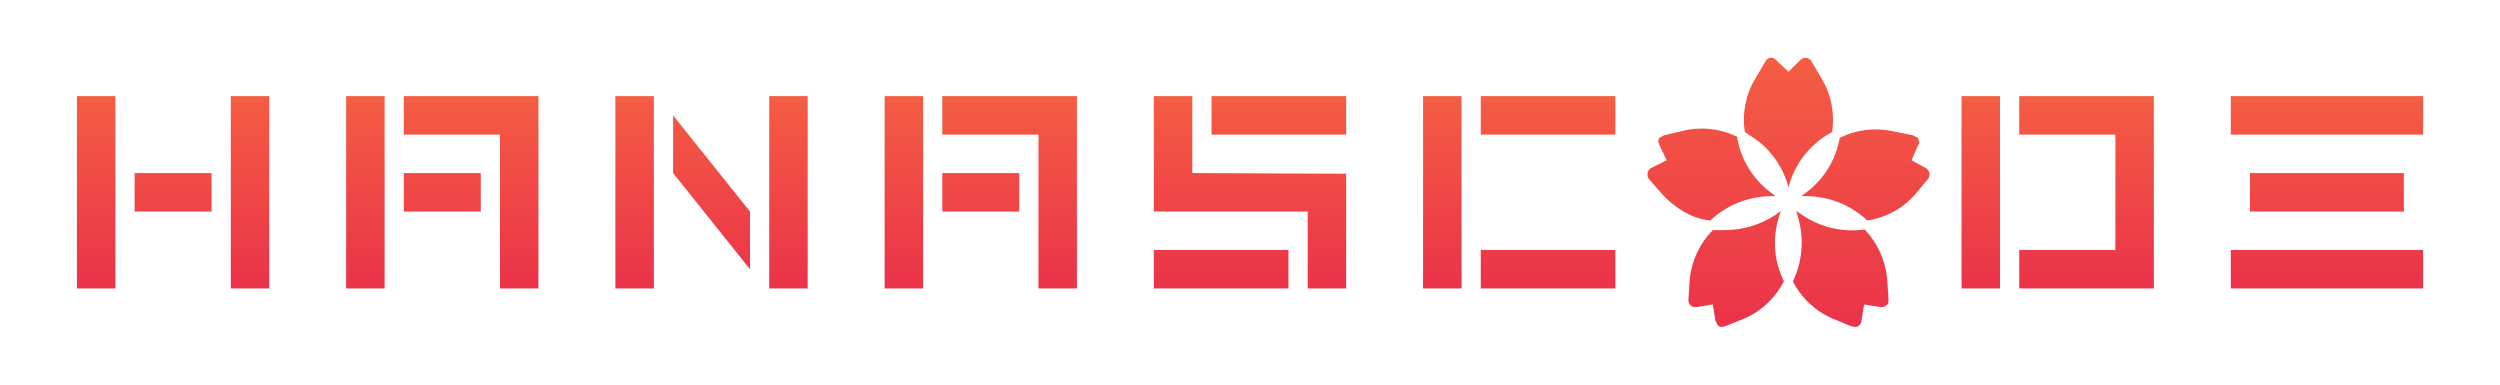
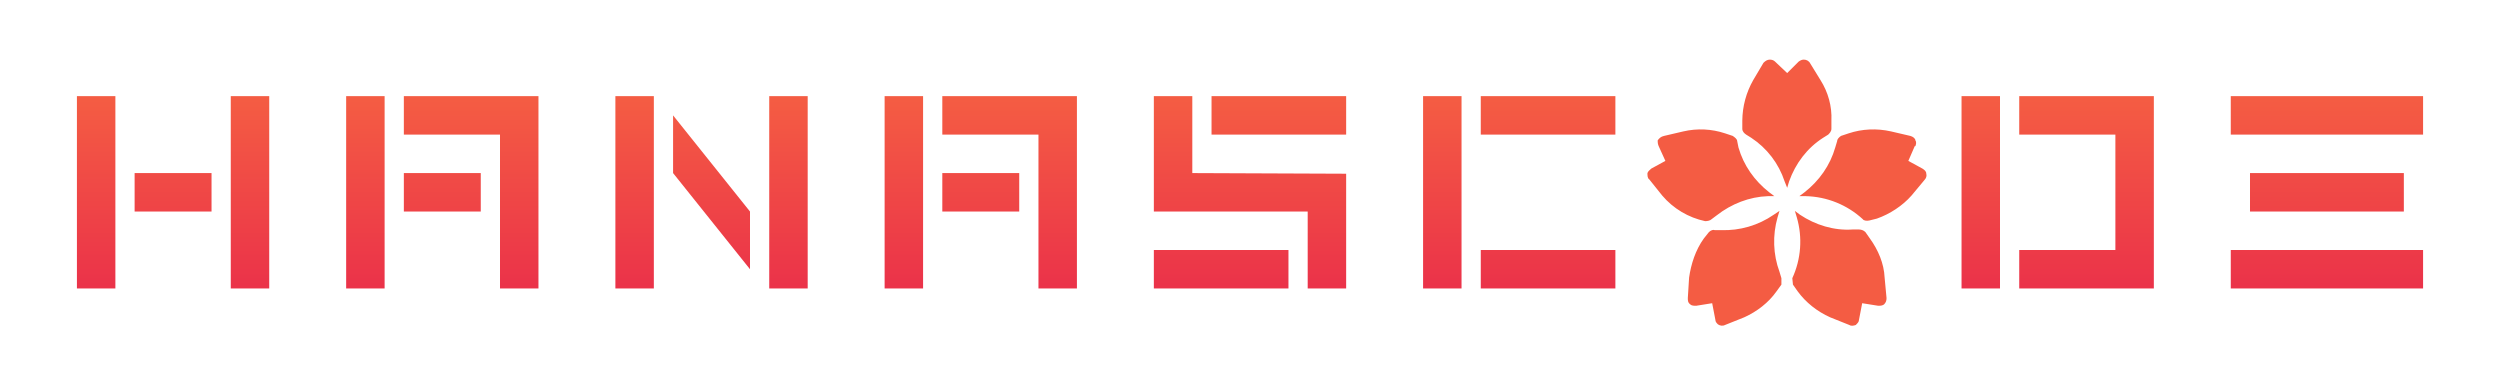
- <svg xmlns="http://www.w3.org/2000/svg" style="isolation:isolate" viewBox="0 0 390 60">
-   <style>@keyframes rotate{100%{transform:rotate(360deg)}}#logo{animation:rotate linear 12s infinite;transform-origin:center;transform-box:fill-box}</style>
-   <linearGradient id="a" x1=".5" x2=".5" y1="1" y2="0" gradientTransform="matrix(366 0 0 30.04 12 15)" gradientUnits="userSpaceOnUse">
+ <svg xmlns="http://www.w3.org/2000/svg" style="isolation:isolate" viewBox="0 0 390 60" aria-labelledby="title description" role="img">
+   <style>
+ 		@keyframes rotate{
+ 			0% {
+ 				transform: rotate(0deg);
+ 			}
+ 			100% {
+ 				transform: rotate(72deg)
+ 			}
+ 		}
+ 
+ 		.sakura {
+ 			animation: rotate 1s ease-in-out infinite;
+ 			transform-origin: center;
+ 			transform-box: fill-box;
+ 			transform-origin: 50% 22px;
+ 		}
+ 	</style>
+   <linearGradient id="gradient" x1=".5" x2=".5" y1="1" y2="0" gradientTransform="matrix(366 0 0 30.04 12 15)" gradientUnits="userSpaceOnUse">
    <stop offset="2.1%" stop-color="#eb3349" />
    <stop offset="97.9%" stop-color="#f45c43" />
  </linearGradient>
-   <path fill="url(#a)" fill-rule="evenodd" d="M378 39v6h-30V15h30v6h-30v18h30Zm-27-6v-6h24v6h-24Zm-39 12h-6V15h6v30Zm3-24v-6h21v30h-21v-6h15V21h-15Zm-93 24V15h6v30h-6Zm9-24h21v-6h-21v6Zm0 24h21v-6h-21v6Zm-51-30h6v12l24 .1V45h-6V33h-24V15Zm21 24v6h-21v-6h21Zm9-24v6h-21v-6h21Zm-66 30h-6V15h6v30Zm15-18v6h-12v-6h12Zm9 18h-6V21h-15v-6h21v30ZM96 15h6v30h-6V15Zm24 0h6v30h-6V15Zm-15 3v9l12 15v-9l-12-15ZM60 45h-6V15h6v30Zm15-18v6H63v-6h12Zm9 18h-6V21H63v-6h21v30Zm-48 0h6V15h-6v30Zm-3-18v6H21v-6h12ZM12 45h6V15h-6v30Z" />
-   <linearGradient id="b" x1=".5" x2=".5" y1="1" y2="0" gradientTransform="matrix(44.049 0 0 42 257 9)" gradientUnits="userSpaceOnUse">
-     <stop offset="2.1%" stop-color="#eb3349" />
-     <stop offset="97.9%" stop-color="#f45c43" />
-   </linearGradient>
-   <path id="logo" fill="url(#b)" fill-rule="evenodd" d="M271 21.5a13.5 13.5 0 0 0 5.2 8.5l.8.6h-1a14 14 0 0 0-9.2 3.8c-1-.1-2.1-.4-3-.8-1.7-.8-3.2-1.9-4.4-3.2l-2.1-2.4c-.2-.2-.3-.5-.3-.8 0-.4.2-.8.6-1L260 25l-1.1-2.3-.2-.6c0-.2 0-.4.2-.6l.7-.4 3-.7a12.4 12.4 0 0 1 8.5 1Zm6.8 11.4-.3 1a13.4 13.4 0 0 0 .8 10l-.6 1a12.4 12.4 0 0 1-5.6 4.8l-3 1.2-.5.1a1 1 0 0 1-.6-.2l-.4-.8-.4-2.5-2.5.4h-.3a1 1 0 0 1-.7-.3 1 1 0 0 1-.3-.8v-.2l.2-3c.3-3 1.6-5.7 3.6-7.7h1.8c2.8 0 5.6-.8 8-2.4l.8-.6Zm1.2-3.7.3-1a13.7 13.7 0 0 1 6.5-7.6 12.5 12.5 0 0 0-1.6-8.3l-1.6-2.7c-.2-.4-.6-.6-1-.6-.2 0-.5.1-.8.4l-1.8 1.8-1.9-1.8a1 1 0 0 0-.8-.4 1 1 0 0 0-.9.6l-1.6 2.7a12.4 12.4 0 0 0-1.6 8.3l1.2.8c2.5 1.6 4.3 4 5.3 6.8l.3 1Zm1.2 3.7.9.6a13.8 13.8 0 0 0 9.8 2.3 13 13 0 0 1 3.5 7.7l.2 3.1v.2c0 .3 0 .6-.3.8a1 1 0 0 1-.7.3h-.3l-2.5-.4-.4 2.5c0 .3-.2.6-.4.8a1 1 0 0 1-.6.2l-.6-.1-2.9-1.2a12.4 12.4 0 0 1-6.2-5.8 14.1 14.1 0 0 0 .8-10l-.3-1Zm.8-2.3.8-.6a13.5 13.5 0 0 0 5.2-8.5 12.6 12.6 0 0 1 8.4-1l3 .6.8.4.2.6c0 .2 0 .4-.2.6l-1 2.3 2.2 1.2c.4.2.6.6.6 1 0 .3-.1.6-.3.8l-2 2.4a12.3 12.3 0 0 1-7.4 4 14 14 0 0 0-9.3-3.8h-1Z" />
+   <path fill="url(#gradient)" d="M222 45V15h6v30h-6Zm9-24h21v-6h-21v6Zm0 24h21v-6h-21v6Zm-51-30h6v12l24 .1V45h-6V33h-24V15Zm21 24v6h-21v-6h21Zm9-24v6h-21v-6h21Zm-66 30h-6V15h6v30Zm15-18v6h-12v-6h12Zm9 18h-6V21h-15v-6h21v30ZM96 15h6v30h-6V15Zm24 0h6v30h-6V15Zm-15 3v9l12 15v-9l-12-15ZM60 45h-6V15h6v30Zm15-18v6H63v-6h12Zm9 18h-6V21H63v-6h21v30Zm-48 0h6V15h-6v30Zm-3-18v6H21v-6h12ZM12 45h6V15h-6v30ZM378 39v6h-30V15h30v6h-30v18h30Zm-27-6v-6h24v6h-24Zm-39 12h-6V15h6v30Zm3-24v-6h21v30h-21v-6h15V21h-15Z" />
+   <path class="sakura" fill="#f45c43" d="m278.8 29.3.3-1c1-2.8 2.8-5.2 5.3-6.8l.8-.5c.2-.2.5-.5.5-.9v-1.3c.1-2.2-.5-4.4-1.7-6.3l-1.6-2.6c-.2-.4-.6-.6-1-.6-.3 0-.5.1-.8.3l-1.8 1.8-1.9-1.8c-.2-.2-.5-.3-.8-.3-.4 0-.7.2-1 .5l-1.6 2.7a13 13 0 0 0-1.7 6.3v1.3c0 .4.3.7.6.9l.8.5a13 13 0 0 1 5.2 6.8l.4 1Zm-2 1.3-.8-.6c-2.3-1.8-4-4.2-4.8-7l-.2-1c0-.3-.4-.6-.7-.8l-1.2-.4a12 12 0 0 0-6.5-.3l-3 .7c-.5.1-.8.4-1 .7 0 .3 0 .6.2 1l1 2.2-2.2 1.2c-.2.2-.5.4-.6.7 0 .4 0 .8.3 1l2 2.5a12.1 12.1 0 0 0 6.7 4c.4 0 .8-.1 1-.3l.8-.6c2.3-1.8 5.1-2.9 8-3h1Zm.8 2.3-.9.6a13.6 13.6 0 0 1-8.2 2.4h-1c-.2-.1-.6 0-.9.3l-.8 1c-1.3 1.8-2 4-2.3 6.1l-.2 3.2c0 .4 0 .7.4 1 .2.2.6.2.9.2l2.5-.4.5 2.6c0 .3.2.5.4.7.3.2.7.3 1.1.1l3-1.2c2-.9 3.8-2.3 5-4l.8-1.1v-1l-.3-1c-1-2.7-1.1-5.7-.3-8.5l.3-1Zm2.4 0 .3 1a13.6 13.6 0 0 1-.7 9.5l.1 1 .7 1c1.3 1.8 3.1 3.2 5.1 4.1l3 1.2c.3.2.7.1 1 0 .3-.3.5-.5.5-.8l.5-2.6 2.5.4c.3 0 .6 0 .9-.2.3-.3.4-.6.4-1l-.3-3.2c-.1-2.2-1-4.3-2.3-6.1l-.7-1c-.3-.3-.7-.4-1-.4h-1c-2.9.2-5.8-.7-8.2-2.3l-.8-.6Zm.7-2.3h1a13.6 13.6 0 0 1 8.9 3.6c.1.2.6.3 1 .2l1.2-.3c2-.7 4-2 5.4-3.6l2-2.4c.3-.3.4-.7.3-1 0-.4-.3-.6-.6-.8l-2.2-1.2 1-2.3h.1c.1-.3.2-.6 0-.9 0-.3-.4-.6-.8-.7l-3-.7c-2.2-.5-4.5-.4-6.6.3l-1.2.4c-.3.2-.6.5-.6.8l-.3 1c-.8 2.8-2.5 5.2-4.8 7l-.8.6Z" />
</svg>
